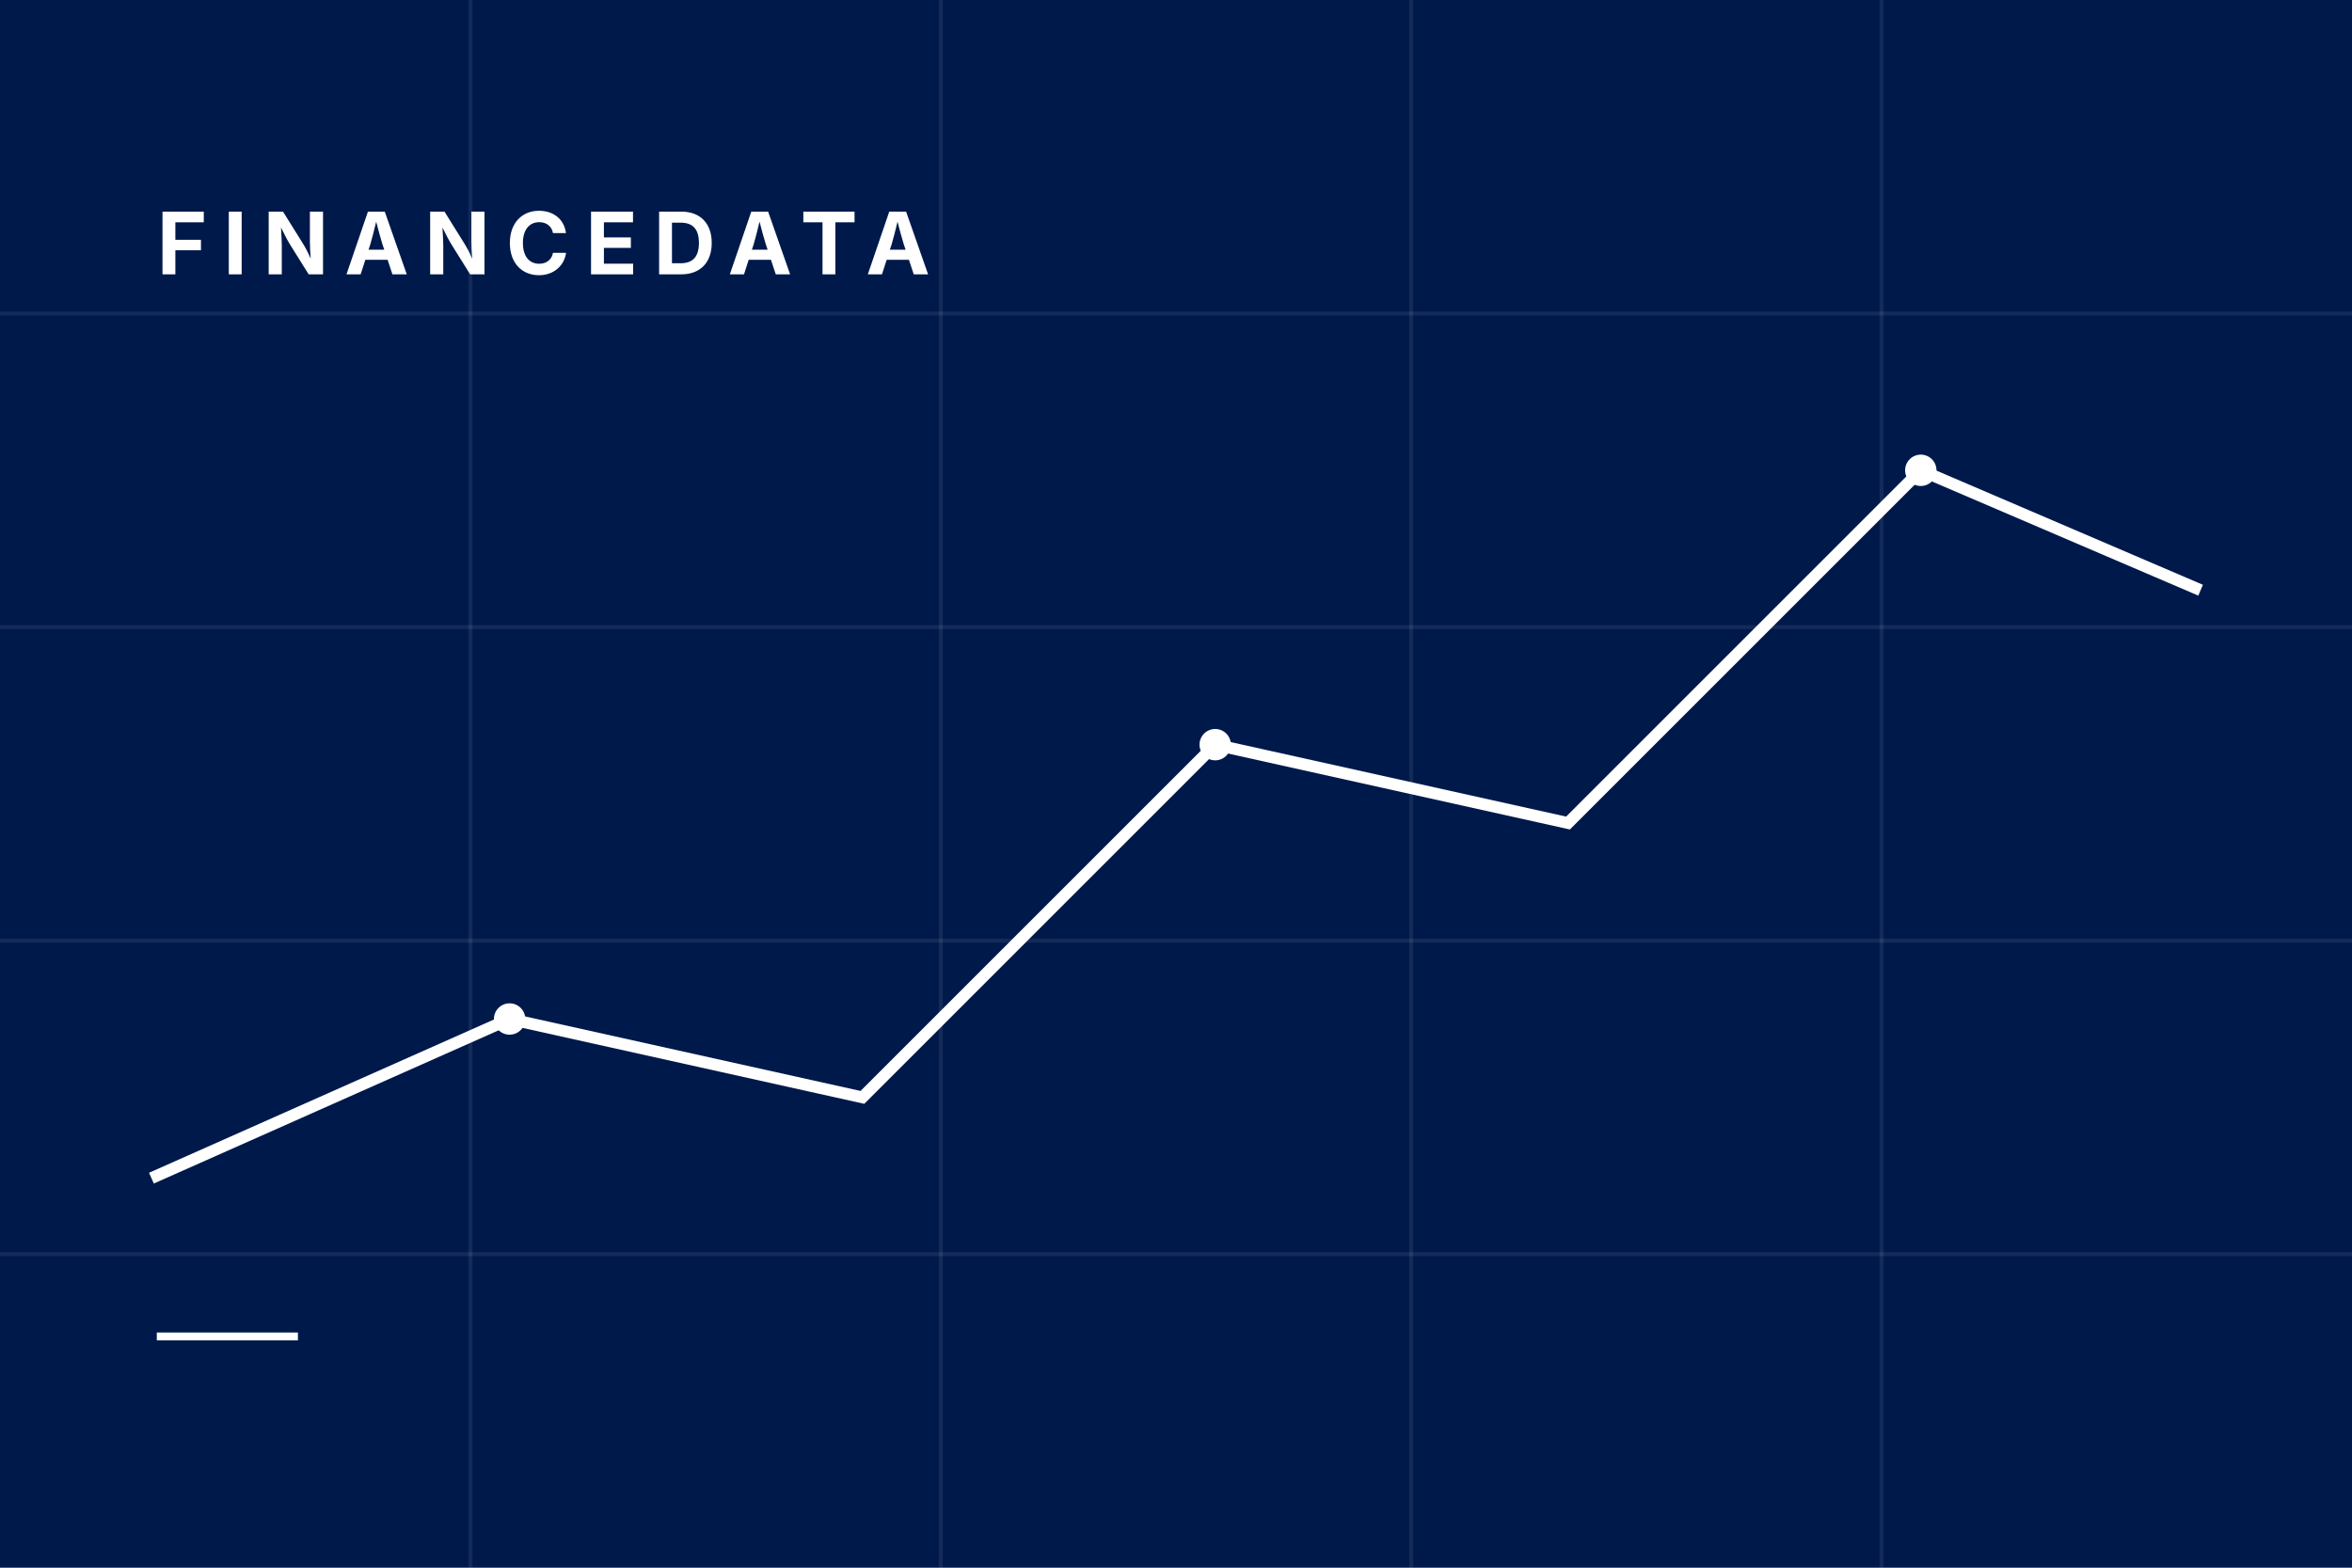
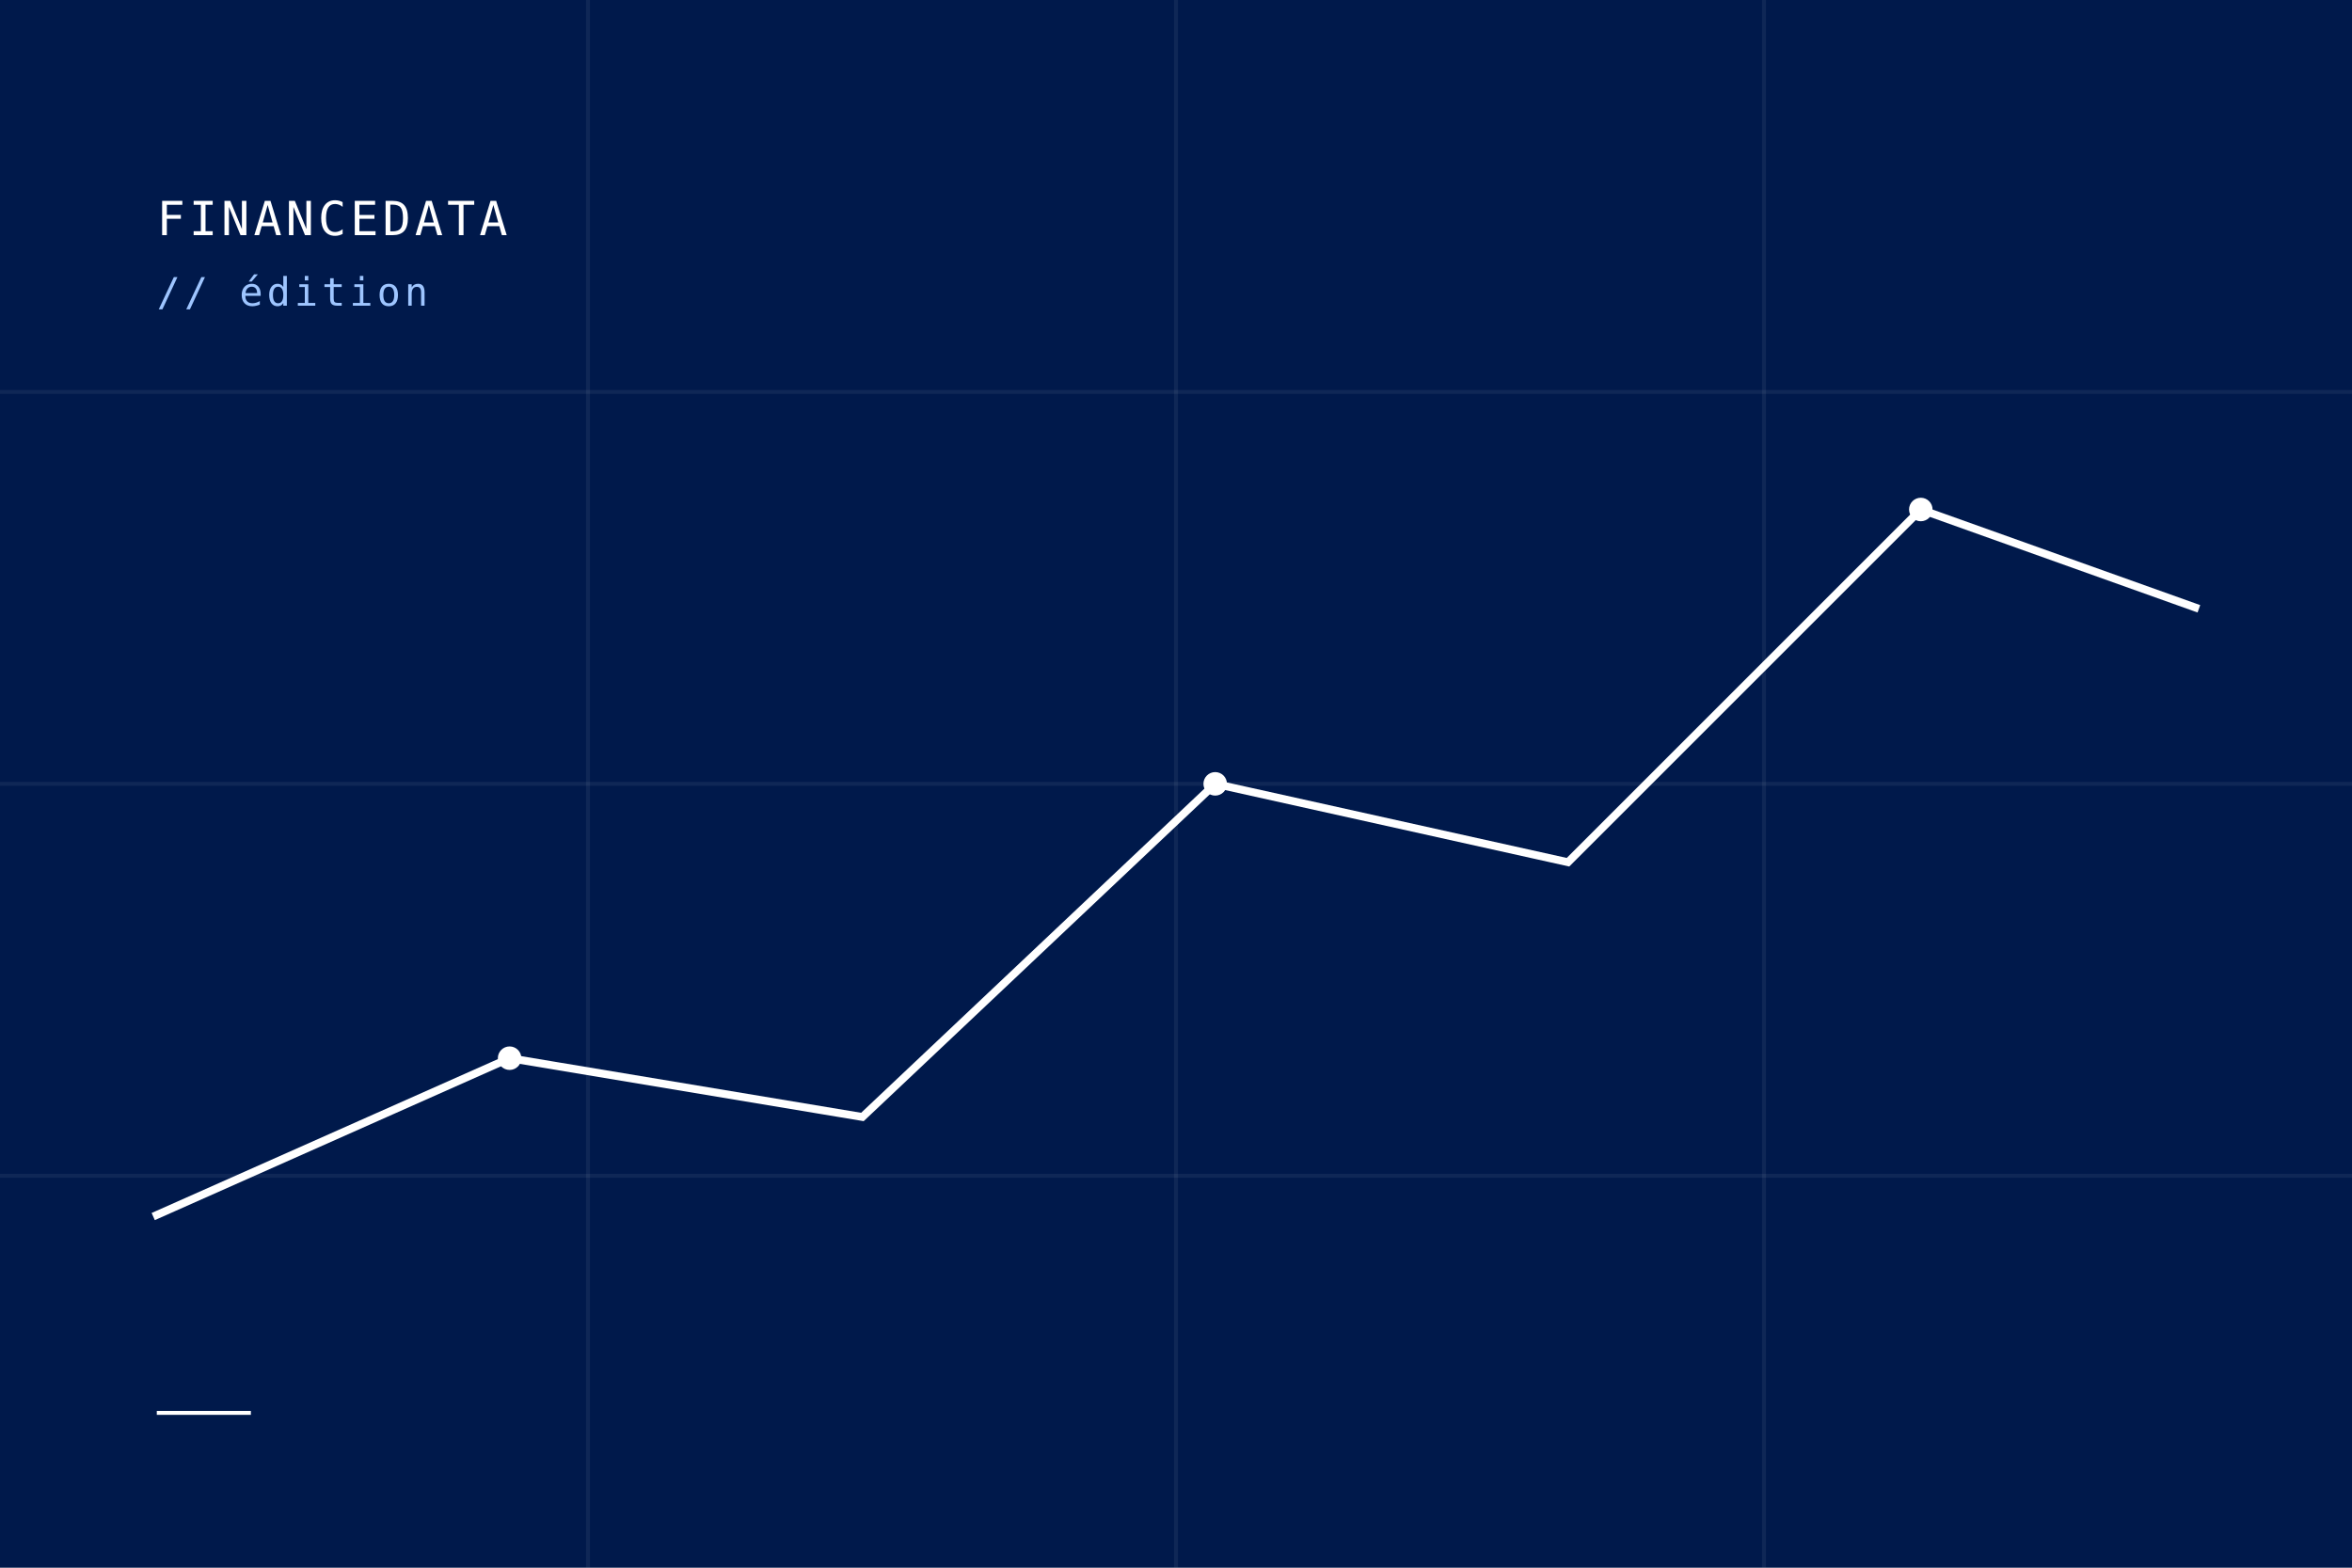
<svg xmlns="http://www.w3.org/2000/svg" viewBox="0 0 600 400" role="img" aria-label="FinanceData">
  <rect width="600" height="400" fill="#00194B" />
-   <g stroke="#ffffff" stroke-opacity="0.08" stroke-width="1">
-     <line x1="0" y1="80" x2="600" y2="80" />
-     <line x1="0" y1="160" x2="600" y2="160" />
-     <line x1="0" y1="240" x2="600" y2="240" />
-     <line x1="0" y1="320" x2="600" y2="320" />
-     <line x1="120" y1="0" x2="120" y2="400" />
-     <line x1="240" y1="0" x2="240" y2="400" />
-     <line x1="360" y1="0" x2="360" y2="400" />
-     <line x1="480" y1="0" x2="480" y2="400" />
+   <g stroke="#ffffff" stroke-opacity="0.06" stroke-width="1">
+     <line x1="0" y1="100" x2="600" y2="100" />
+     <line x1="0" y1="200" x2="600" y2="200" />
+     <line x1="0" y1="300" x2="600" y2="300" />
+     <line x1="150" y1="0" x2="150" y2="400" />
+     <line x1="300" y1="0" x2="300" y2="400" />
+     <line x1="450" y1="0" x2="450" y2="400" />
  </g>
-   <polyline points="40,300 130,260 220,280 310,190 400,210 490,120 560,150" fill="none" stroke="#ffffff" stroke-width="3" stroke-linecap="square" stroke-linejoin="miter" />
+   <polyline points="40,310 130,270 220,285 310,200 400,220 490,130 560,155" fill="none" stroke="#ffffff" stroke-width="2" stroke-linecap="square" />
  <g fill="#ffffff">
-     <circle cx="130" cy="260" r="4" />
-     <circle cx="310" cy="190" r="4" />
-     <circle cx="490" cy="120" r="4" />
+     <circle cx="130" cy="270" r="3" />
+     <circle cx="310" cy="200" r="3" />
+     <circle cx="490" cy="130" r="3" />
  </g>
-   <text x="40" y="70" font-family="Inter, Helvetica, Arial, sans-serif" font-weight="700" font-size="22" fill="#ffffff" letter-spacing="4">FINANCEDATA</text>
-   <rect x="40" y="340" width="36" height="2" fill="#ffffff" />
+   <text x="40" y="60" font-family="JetBrains Mono, ui-monospace, monospace" font-weight="500" font-size="12" fill="#ffffff" letter-spacing="1">FINANCEDATA</text>
+   <text x="40" y="78" font-family="JetBrains Mono, ui-monospace, monospace" font-weight="400" font-size="10" fill="#9ec5ff" letter-spacing="1">// édition</text>
+   <rect x="40" y="360" width="24" height="1" fill="#ffffff" />
</svg>
